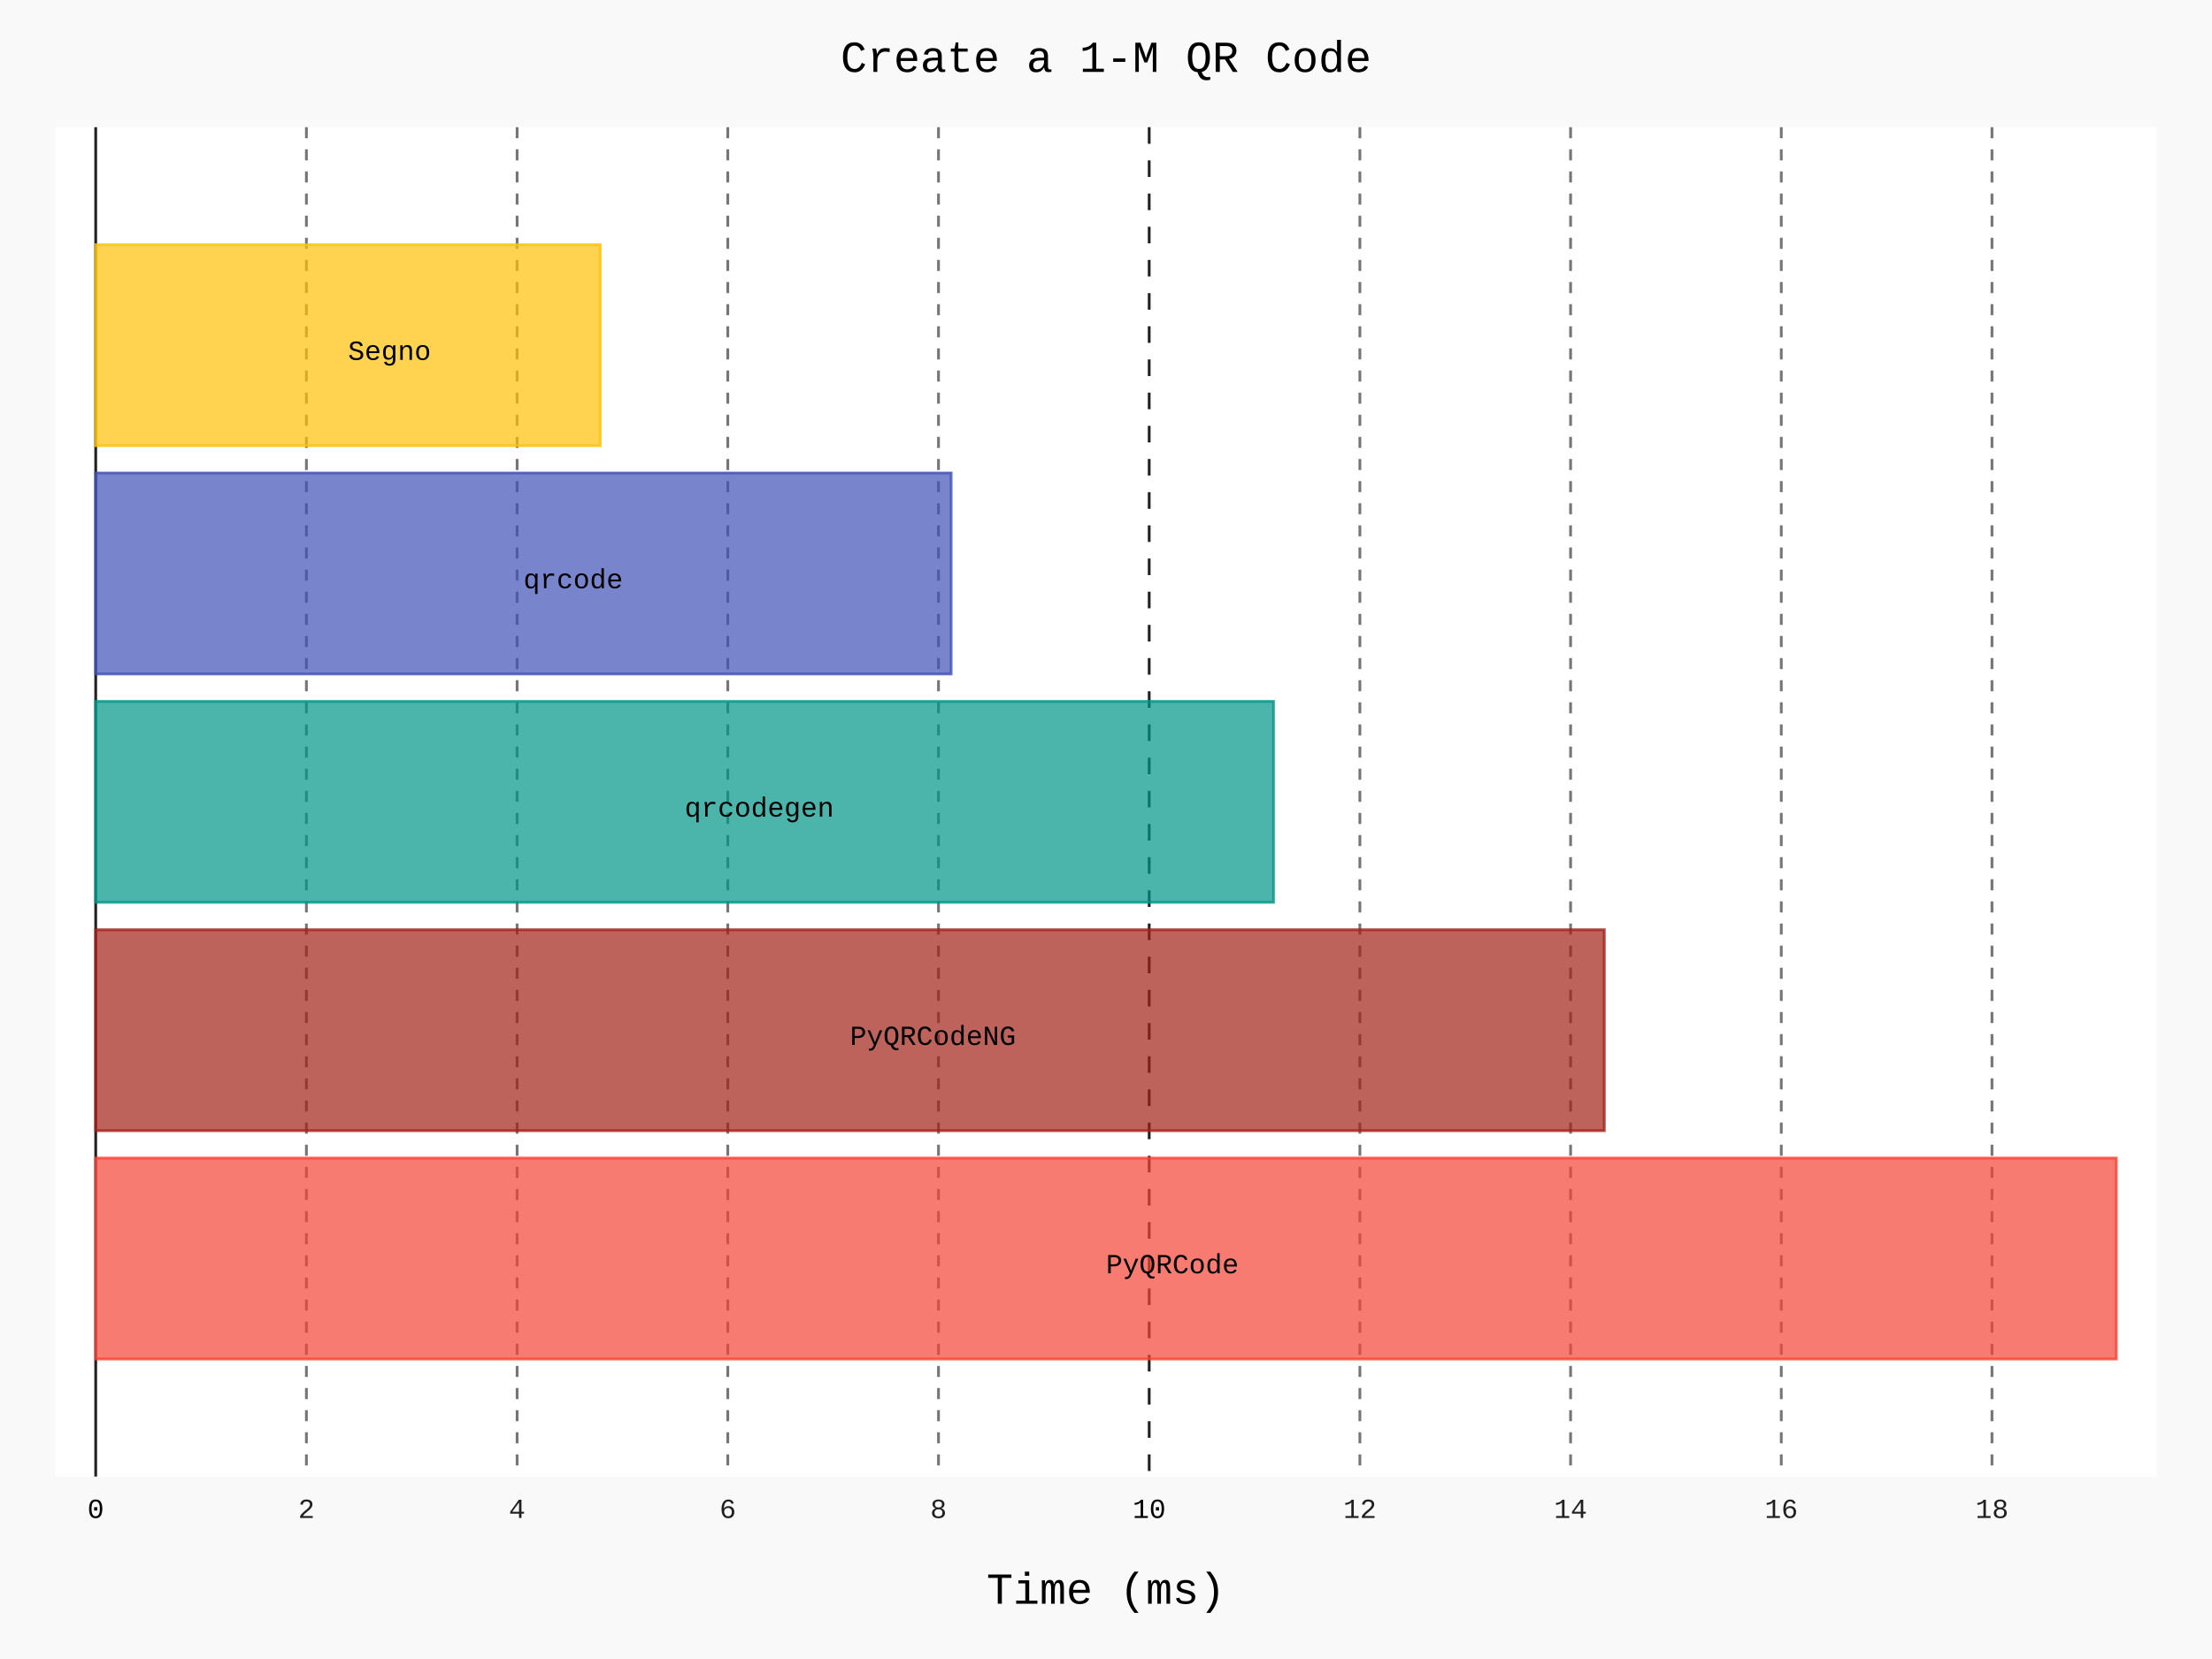
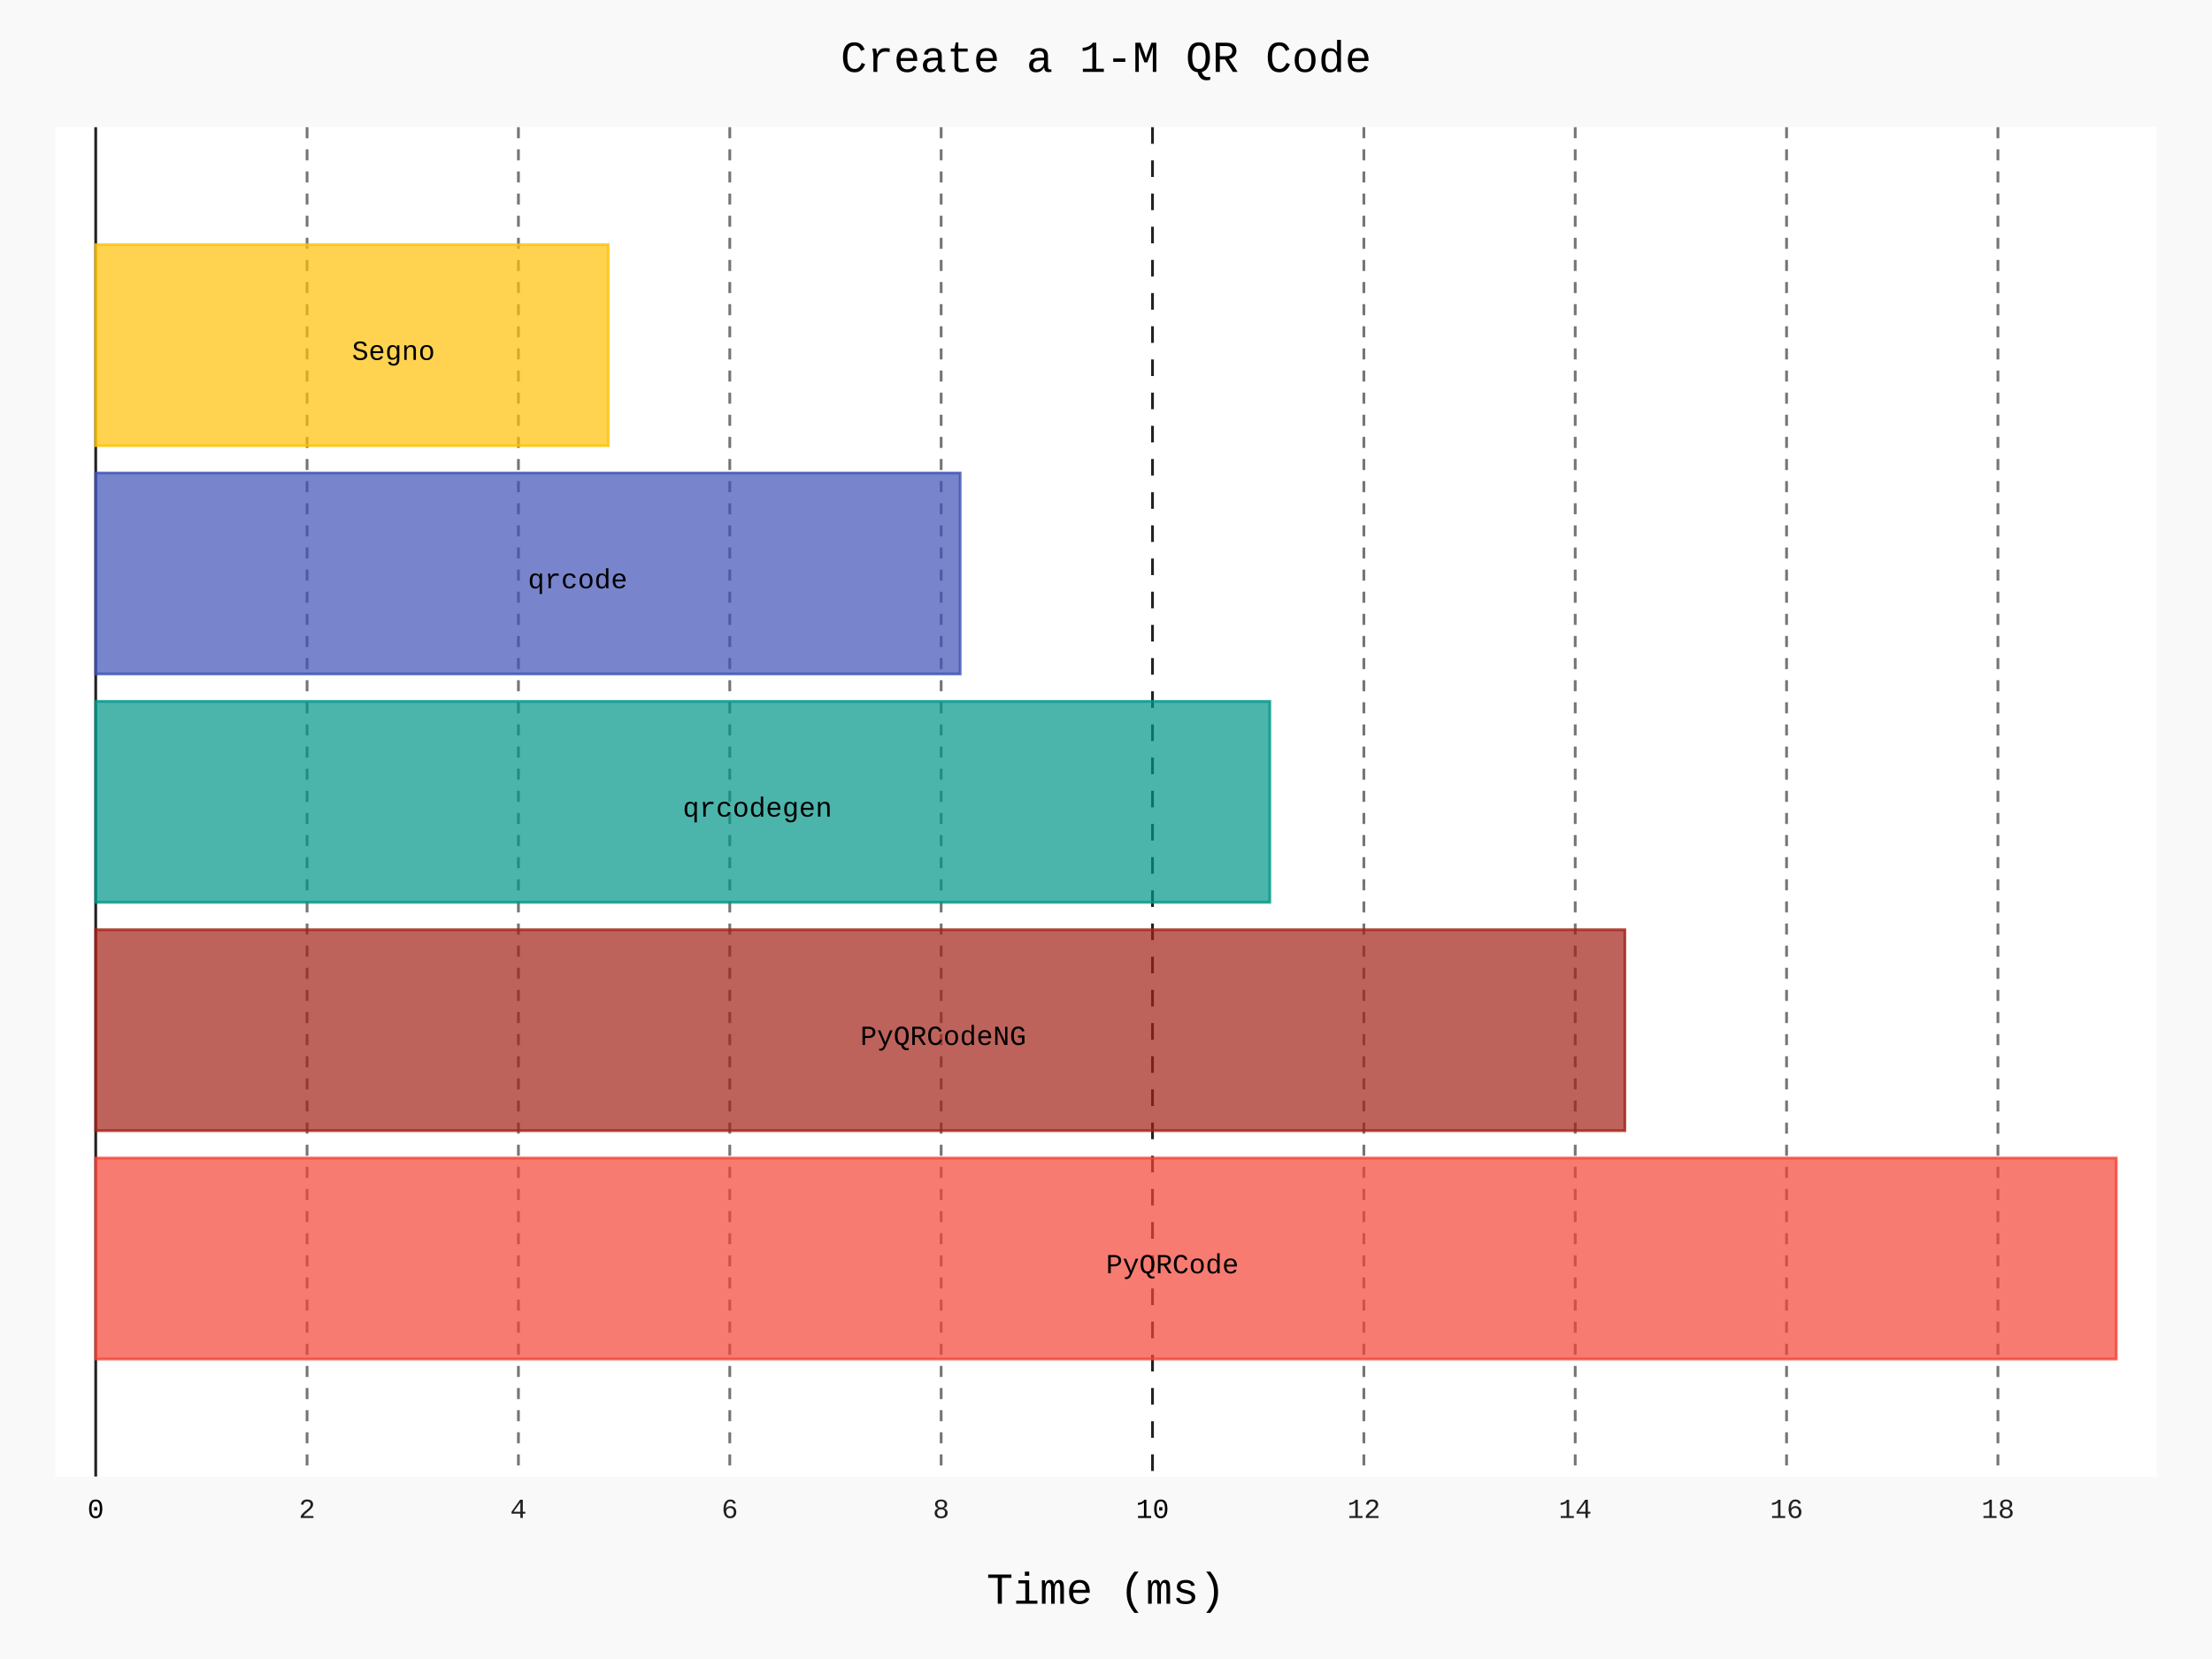
- <svg xmlns="http://www.w3.org/2000/svg" class="pygal-chart" id="chart-f5f319f3-cefb-4654-86bc-4f72aabcf9ec" viewBox="0 0 800 600">
+ <svg xmlns="http://www.w3.org/2000/svg" class="pygal-chart" id="chart-6f0003d7-13d5-40e0-bf0d-76289eb9612d" viewBox="0 0 800 600">
  <defs>
-     <style type="text/css">#chart-f5f319f3-cefb-4654-86bc-4f72aabcf9ec{-webkit-user-select:none;-webkit-font-smoothing:antialiased;font-family:Consolas,"Liberation Mono",Menlo,Courier,monospace}#chart-f5f319f3-cefb-4654-86bc-4f72aabcf9ec .title{font-family:Consolas,"Liberation Mono",Menlo,Courier,monospace;font-size:16px}#chart-f5f319f3-cefb-4654-86bc-4f72aabcf9ec .legends .legend text{font-family:Consolas,"Liberation Mono",Menlo,Courier,monospace;font-size:14px}#chart-f5f319f3-cefb-4654-86bc-4f72aabcf9ec .axis text{font-family:Consolas,"Liberation Mono",Menlo,Courier,monospace;font-size:10px}#chart-f5f319f3-cefb-4654-86bc-4f72aabcf9ec .axis text.major{font-family:Consolas,"Liberation Mono",Menlo,Courier,monospace;font-size:10px}#chart-f5f319f3-cefb-4654-86bc-4f72aabcf9ec .text-overlay text.value{font-family:Consolas,"Liberation Mono",Menlo,Courier,monospace;font-size:16px}#chart-f5f319f3-cefb-4654-86bc-4f72aabcf9ec .text-overlay text.label{font-family:Consolas,"Liberation Mono",Menlo,Courier,monospace;font-size:10px}#chart-f5f319f3-cefb-4654-86bc-4f72aabcf9ec .tooltip{font-family:Consolas,"Liberation Mono",Menlo,Courier,monospace;font-size:14px}#chart-f5f319f3-cefb-4654-86bc-4f72aabcf9ec text.no_data{font-family:Consolas,"Liberation Mono",Menlo,Courier,monospace;font-size:64px}
- #chart-f5f319f3-cefb-4654-86bc-4f72aabcf9ec{background-color:rgba(249,249,249,1)}#chart-f5f319f3-cefb-4654-86bc-4f72aabcf9ec path,#chart-f5f319f3-cefb-4654-86bc-4f72aabcf9ec line,#chart-f5f319f3-cefb-4654-86bc-4f72aabcf9ec rect,#chart-f5f319f3-cefb-4654-86bc-4f72aabcf9ec circle{-webkit-transition:150ms;-moz-transition:150ms;transition:150ms}#chart-f5f319f3-cefb-4654-86bc-4f72aabcf9ec .graph &gt; .background{fill:rgba(249,249,249,1)}#chart-f5f319f3-cefb-4654-86bc-4f72aabcf9ec .plot &gt; .background{fill:rgba(255,255,255,1)}#chart-f5f319f3-cefb-4654-86bc-4f72aabcf9ec .graph{fill:rgba(0,0,0,.87)}#chart-f5f319f3-cefb-4654-86bc-4f72aabcf9ec text.no_data{fill:rgba(0,0,0,1)}#chart-f5f319f3-cefb-4654-86bc-4f72aabcf9ec .title{fill:rgba(0,0,0,1)}#chart-f5f319f3-cefb-4654-86bc-4f72aabcf9ec .legends .legend text{fill:rgba(0,0,0,.87)}#chart-f5f319f3-cefb-4654-86bc-4f72aabcf9ec .legends .legend:hover text{fill:rgba(0,0,0,1)}#chart-f5f319f3-cefb-4654-86bc-4f72aabcf9ec .axis .line{stroke:rgba(0,0,0,1)}#chart-f5f319f3-cefb-4654-86bc-4f72aabcf9ec .axis .guide.line{stroke:rgba(0,0,0,.54)}#chart-f5f319f3-cefb-4654-86bc-4f72aabcf9ec .axis .major.line{stroke:rgba(0,0,0,.87)}#chart-f5f319f3-cefb-4654-86bc-4f72aabcf9ec .axis text.major{fill:rgba(0,0,0,1)}#chart-f5f319f3-cefb-4654-86bc-4f72aabcf9ec .axis.y .guides:hover .guide.line,#chart-f5f319f3-cefb-4654-86bc-4f72aabcf9ec .line-graph .axis.x .guides:hover .guide.line,#chart-f5f319f3-cefb-4654-86bc-4f72aabcf9ec .stackedline-graph .axis.x .guides:hover .guide.line,#chart-f5f319f3-cefb-4654-86bc-4f72aabcf9ec .xy-graph .axis.x .guides:hover .guide.line{stroke:rgba(0,0,0,1)}#chart-f5f319f3-cefb-4654-86bc-4f72aabcf9ec .axis .guides:hover text{fill:rgba(0,0,0,1)}#chart-f5f319f3-cefb-4654-86bc-4f72aabcf9ec .reactive{fill-opacity:.7;stroke-opacity:.8}#chart-f5f319f3-cefb-4654-86bc-4f72aabcf9ec .ci{stroke:rgba(0,0,0,.87)}#chart-f5f319f3-cefb-4654-86bc-4f72aabcf9ec .reactive.active,#chart-f5f319f3-cefb-4654-86bc-4f72aabcf9ec .active .reactive{fill-opacity:.8;stroke-opacity:.9;stroke-width:4}#chart-f5f319f3-cefb-4654-86bc-4f72aabcf9ec .ci .reactive.active{stroke-width:1.5}#chart-f5f319f3-cefb-4654-86bc-4f72aabcf9ec .series text{fill:rgba(0,0,0,1)}#chart-f5f319f3-cefb-4654-86bc-4f72aabcf9ec .tooltip rect{fill:rgba(255,255,255,1);stroke:rgba(0,0,0,1);-webkit-transition:opacity 150ms;-moz-transition:opacity 150ms;transition:opacity 150ms}#chart-f5f319f3-cefb-4654-86bc-4f72aabcf9ec .tooltip .label{fill:rgba(0,0,0,.87)}#chart-f5f319f3-cefb-4654-86bc-4f72aabcf9ec .tooltip .label{fill:rgba(0,0,0,.87)}#chart-f5f319f3-cefb-4654-86bc-4f72aabcf9ec .tooltip .legend{font-size:.8em;fill:rgba(0,0,0,.54)}#chart-f5f319f3-cefb-4654-86bc-4f72aabcf9ec .tooltip .x_label{font-size:.6em;fill:rgba(0,0,0,1)}#chart-f5f319f3-cefb-4654-86bc-4f72aabcf9ec .tooltip .xlink{font-size:.5em;text-decoration:underline}#chart-f5f319f3-cefb-4654-86bc-4f72aabcf9ec .tooltip .value{font-size:1.5em}#chart-f5f319f3-cefb-4654-86bc-4f72aabcf9ec .bound{font-size:.5em}#chart-f5f319f3-cefb-4654-86bc-4f72aabcf9ec .max-value{font-size:.75em;fill:rgba(0,0,0,.54)}#chart-f5f319f3-cefb-4654-86bc-4f72aabcf9ec .map-element{fill:rgba(255,255,255,1);stroke:rgba(0,0,0,.54) !important}#chart-f5f319f3-cefb-4654-86bc-4f72aabcf9ec .map-element .reactive{fill-opacity:inherit;stroke-opacity:inherit}#chart-f5f319f3-cefb-4654-86bc-4f72aabcf9ec .color-0,#chart-f5f319f3-cefb-4654-86bc-4f72aabcf9ec .color-0 a:visited{stroke:#F44336;fill:#F44336}#chart-f5f319f3-cefb-4654-86bc-4f72aabcf9ec .color-1,#chart-f5f319f3-cefb-4654-86bc-4f72aabcf9ec .color-1 a:visited{stroke:#3F51B5;fill:#3F51B5}#chart-f5f319f3-cefb-4654-86bc-4f72aabcf9ec .color-2,#chart-f5f319f3-cefb-4654-86bc-4f72aabcf9ec .color-2 a:visited{stroke:#009688;fill:#009688}#chart-f5f319f3-cefb-4654-86bc-4f72aabcf9ec .color-3,#chart-f5f319f3-cefb-4654-86bc-4f72aabcf9ec .color-3 a:visited{stroke:#FFC107;fill:#FFC107}#chart-f5f319f3-cefb-4654-86bc-4f72aabcf9ec .color-4,#chart-f5f319f3-cefb-4654-86bc-4f72aabcf9ec .color-4 a:visited{stroke:#FF5722;fill:#FF5722}#chart-f5f319f3-cefb-4654-86bc-4f72aabcf9ec .text-overlay .color-0 text{fill:black}#chart-f5f319f3-cefb-4654-86bc-4f72aabcf9ec .text-overlay .color-1 text{fill:black}#chart-f5f319f3-cefb-4654-86bc-4f72aabcf9ec .text-overlay .color-2 text{fill:black}#chart-f5f319f3-cefb-4654-86bc-4f72aabcf9ec .text-overlay .color-3 text{fill:black}#chart-f5f319f3-cefb-4654-86bc-4f72aabcf9ec .text-overlay .color-4 text{fill:black}
- #chart-f5f319f3-cefb-4654-86bc-4f72aabcf9ec text.no_data{text-anchor:middle}#chart-f5f319f3-cefb-4654-86bc-4f72aabcf9ec .guide.line{fill:none}#chart-f5f319f3-cefb-4654-86bc-4f72aabcf9ec .centered{text-anchor:middle}#chart-f5f319f3-cefb-4654-86bc-4f72aabcf9ec .title{text-anchor:middle}#chart-f5f319f3-cefb-4654-86bc-4f72aabcf9ec .legends .legend text{fill-opacity:1}#chart-f5f319f3-cefb-4654-86bc-4f72aabcf9ec .axis.x text{text-anchor:middle}#chart-f5f319f3-cefb-4654-86bc-4f72aabcf9ec .axis.x:not(.web) text[transform]{text-anchor:start}#chart-f5f319f3-cefb-4654-86bc-4f72aabcf9ec .axis.x:not(.web) text[transform].backwards{text-anchor:end}#chart-f5f319f3-cefb-4654-86bc-4f72aabcf9ec .axis.y text{text-anchor:end}#chart-f5f319f3-cefb-4654-86bc-4f72aabcf9ec .axis.y text[transform].backwards{text-anchor:start}#chart-f5f319f3-cefb-4654-86bc-4f72aabcf9ec .axis.y2 text{text-anchor:start}#chart-f5f319f3-cefb-4654-86bc-4f72aabcf9ec .axis.y2 text[transform].backwards{text-anchor:end}#chart-f5f319f3-cefb-4654-86bc-4f72aabcf9ec .axis .guide.line{stroke-dasharray:4,4}#chart-f5f319f3-cefb-4654-86bc-4f72aabcf9ec .axis .major.guide.line{stroke-dasharray:6,6}#chart-f5f319f3-cefb-4654-86bc-4f72aabcf9ec .horizontal .axis.y .guide.line,#chart-f5f319f3-cefb-4654-86bc-4f72aabcf9ec .horizontal .axis.y2 .guide.line,#chart-f5f319f3-cefb-4654-86bc-4f72aabcf9ec .vertical .axis.x .guide.line{opacity:0}#chart-f5f319f3-cefb-4654-86bc-4f72aabcf9ec .horizontal .axis.always_show .guide.line,#chart-f5f319f3-cefb-4654-86bc-4f72aabcf9ec .vertical .axis.always_show .guide.line{opacity:1 !important}#chart-f5f319f3-cefb-4654-86bc-4f72aabcf9ec .axis.y .guides:hover .guide.line,#chart-f5f319f3-cefb-4654-86bc-4f72aabcf9ec .axis.y2 .guides:hover .guide.line,#chart-f5f319f3-cefb-4654-86bc-4f72aabcf9ec .axis.x .guides:hover .guide.line{opacity:1}#chart-f5f319f3-cefb-4654-86bc-4f72aabcf9ec .axis .guides:hover text{opacity:1}#chart-f5f319f3-cefb-4654-86bc-4f72aabcf9ec .nofill{fill:none}#chart-f5f319f3-cefb-4654-86bc-4f72aabcf9ec .subtle-fill{fill-opacity:.2}#chart-f5f319f3-cefb-4654-86bc-4f72aabcf9ec .dot{stroke-width:1px;fill-opacity:1}#chart-f5f319f3-cefb-4654-86bc-4f72aabcf9ec .dot.active{stroke-width:5px}#chart-f5f319f3-cefb-4654-86bc-4f72aabcf9ec .dot.negative{fill:transparent}#chart-f5f319f3-cefb-4654-86bc-4f72aabcf9ec text,#chart-f5f319f3-cefb-4654-86bc-4f72aabcf9ec tspan{stroke:none !important}#chart-f5f319f3-cefb-4654-86bc-4f72aabcf9ec .series text.active{opacity:1}#chart-f5f319f3-cefb-4654-86bc-4f72aabcf9ec .tooltip rect{fill-opacity:.95;stroke-width:.5}#chart-f5f319f3-cefb-4654-86bc-4f72aabcf9ec .tooltip text{fill-opacity:1}#chart-f5f319f3-cefb-4654-86bc-4f72aabcf9ec .showable{visibility:hidden}#chart-f5f319f3-cefb-4654-86bc-4f72aabcf9ec .showable.shown{visibility:visible}#chart-f5f319f3-cefb-4654-86bc-4f72aabcf9ec .gauge-background{fill:rgba(229,229,229,1);stroke:none}#chart-f5f319f3-cefb-4654-86bc-4f72aabcf9ec .bg-lines{stroke:rgba(249,249,249,1);stroke-width:2px}</style>
+     <style type="text/css">#chart-6f0003d7-13d5-40e0-bf0d-76289eb9612d{-webkit-user-select:none;-webkit-font-smoothing:antialiased;font-family:Consolas,"Liberation Mono",Menlo,Courier,monospace}#chart-6f0003d7-13d5-40e0-bf0d-76289eb9612d .title{font-family:Consolas,"Liberation Mono",Menlo,Courier,monospace;font-size:16px}#chart-6f0003d7-13d5-40e0-bf0d-76289eb9612d .legends .legend text{font-family:Consolas,"Liberation Mono",Menlo,Courier,monospace;font-size:14px}#chart-6f0003d7-13d5-40e0-bf0d-76289eb9612d .axis text{font-family:Consolas,"Liberation Mono",Menlo,Courier,monospace;font-size:10px}#chart-6f0003d7-13d5-40e0-bf0d-76289eb9612d .axis text.major{font-family:Consolas,"Liberation Mono",Menlo,Courier,monospace;font-size:10px}#chart-6f0003d7-13d5-40e0-bf0d-76289eb9612d .text-overlay text.value{font-family:Consolas,"Liberation Mono",Menlo,Courier,monospace;font-size:16px}#chart-6f0003d7-13d5-40e0-bf0d-76289eb9612d .text-overlay text.label{font-family:Consolas,"Liberation Mono",Menlo,Courier,monospace;font-size:10px}#chart-6f0003d7-13d5-40e0-bf0d-76289eb9612d .tooltip{font-family:Consolas,"Liberation Mono",Menlo,Courier,monospace;font-size:14px}#chart-6f0003d7-13d5-40e0-bf0d-76289eb9612d text.no_data{font-family:Consolas,"Liberation Mono",Menlo,Courier,monospace;font-size:64px}
+ #chart-6f0003d7-13d5-40e0-bf0d-76289eb9612d{background-color:rgba(249,249,249,1)}#chart-6f0003d7-13d5-40e0-bf0d-76289eb9612d path,#chart-6f0003d7-13d5-40e0-bf0d-76289eb9612d line,#chart-6f0003d7-13d5-40e0-bf0d-76289eb9612d rect,#chart-6f0003d7-13d5-40e0-bf0d-76289eb9612d circle{-webkit-transition:150ms;-moz-transition:150ms;transition:150ms}#chart-6f0003d7-13d5-40e0-bf0d-76289eb9612d .graph &gt; .background{fill:rgba(249,249,249,1)}#chart-6f0003d7-13d5-40e0-bf0d-76289eb9612d .plot &gt; .background{fill:rgba(255,255,255,1)}#chart-6f0003d7-13d5-40e0-bf0d-76289eb9612d .graph{fill:rgba(0,0,0,.87)}#chart-6f0003d7-13d5-40e0-bf0d-76289eb9612d text.no_data{fill:rgba(0,0,0,1)}#chart-6f0003d7-13d5-40e0-bf0d-76289eb9612d .title{fill:rgba(0,0,0,1)}#chart-6f0003d7-13d5-40e0-bf0d-76289eb9612d .legends .legend text{fill:rgba(0,0,0,.87)}#chart-6f0003d7-13d5-40e0-bf0d-76289eb9612d .legends .legend:hover text{fill:rgba(0,0,0,1)}#chart-6f0003d7-13d5-40e0-bf0d-76289eb9612d .axis .line{stroke:rgba(0,0,0,1)}#chart-6f0003d7-13d5-40e0-bf0d-76289eb9612d .axis .guide.line{stroke:rgba(0,0,0,.54)}#chart-6f0003d7-13d5-40e0-bf0d-76289eb9612d .axis .major.line{stroke:rgba(0,0,0,.87)}#chart-6f0003d7-13d5-40e0-bf0d-76289eb9612d .axis text.major{fill:rgba(0,0,0,1)}#chart-6f0003d7-13d5-40e0-bf0d-76289eb9612d .axis.y .guides:hover .guide.line,#chart-6f0003d7-13d5-40e0-bf0d-76289eb9612d .line-graph .axis.x .guides:hover .guide.line,#chart-6f0003d7-13d5-40e0-bf0d-76289eb9612d .stackedline-graph .axis.x .guides:hover .guide.line,#chart-6f0003d7-13d5-40e0-bf0d-76289eb9612d .xy-graph .axis.x .guides:hover .guide.line{stroke:rgba(0,0,0,1)}#chart-6f0003d7-13d5-40e0-bf0d-76289eb9612d .axis .guides:hover text{fill:rgba(0,0,0,1)}#chart-6f0003d7-13d5-40e0-bf0d-76289eb9612d .reactive{fill-opacity:.7;stroke-opacity:.8}#chart-6f0003d7-13d5-40e0-bf0d-76289eb9612d .ci{stroke:rgba(0,0,0,.87)}#chart-6f0003d7-13d5-40e0-bf0d-76289eb9612d .reactive.active,#chart-6f0003d7-13d5-40e0-bf0d-76289eb9612d .active .reactive{fill-opacity:.8;stroke-opacity:.9;stroke-width:4}#chart-6f0003d7-13d5-40e0-bf0d-76289eb9612d .ci .reactive.active{stroke-width:1.5}#chart-6f0003d7-13d5-40e0-bf0d-76289eb9612d .series text{fill:rgba(0,0,0,1)}#chart-6f0003d7-13d5-40e0-bf0d-76289eb9612d .tooltip rect{fill:rgba(255,255,255,1);stroke:rgba(0,0,0,1);-webkit-transition:opacity 150ms;-moz-transition:opacity 150ms;transition:opacity 150ms}#chart-6f0003d7-13d5-40e0-bf0d-76289eb9612d .tooltip .label{fill:rgba(0,0,0,.87)}#chart-6f0003d7-13d5-40e0-bf0d-76289eb9612d .tooltip .label{fill:rgba(0,0,0,.87)}#chart-6f0003d7-13d5-40e0-bf0d-76289eb9612d .tooltip .legend{font-size:.8em;fill:rgba(0,0,0,.54)}#chart-6f0003d7-13d5-40e0-bf0d-76289eb9612d .tooltip .x_label{font-size:.6em;fill:rgba(0,0,0,1)}#chart-6f0003d7-13d5-40e0-bf0d-76289eb9612d .tooltip .xlink{font-size:.5em;text-decoration:underline}#chart-6f0003d7-13d5-40e0-bf0d-76289eb9612d .tooltip .value{font-size:1.5em}#chart-6f0003d7-13d5-40e0-bf0d-76289eb9612d .bound{font-size:.5em}#chart-6f0003d7-13d5-40e0-bf0d-76289eb9612d .max-value{font-size:.75em;fill:rgba(0,0,0,.54)}#chart-6f0003d7-13d5-40e0-bf0d-76289eb9612d .map-element{fill:rgba(255,255,255,1);stroke:rgba(0,0,0,.54) !important}#chart-6f0003d7-13d5-40e0-bf0d-76289eb9612d .map-element .reactive{fill-opacity:inherit;stroke-opacity:inherit}#chart-6f0003d7-13d5-40e0-bf0d-76289eb9612d .color-0,#chart-6f0003d7-13d5-40e0-bf0d-76289eb9612d .color-0 a:visited{stroke:#F44336;fill:#F44336}#chart-6f0003d7-13d5-40e0-bf0d-76289eb9612d .color-1,#chart-6f0003d7-13d5-40e0-bf0d-76289eb9612d .color-1 a:visited{stroke:#3F51B5;fill:#3F51B5}#chart-6f0003d7-13d5-40e0-bf0d-76289eb9612d .color-2,#chart-6f0003d7-13d5-40e0-bf0d-76289eb9612d .color-2 a:visited{stroke:#009688;fill:#009688}#chart-6f0003d7-13d5-40e0-bf0d-76289eb9612d .color-3,#chart-6f0003d7-13d5-40e0-bf0d-76289eb9612d .color-3 a:visited{stroke:#FFC107;fill:#FFC107}#chart-6f0003d7-13d5-40e0-bf0d-76289eb9612d .color-4,#chart-6f0003d7-13d5-40e0-bf0d-76289eb9612d .color-4 a:visited{stroke:#FF5722;fill:#FF5722}#chart-6f0003d7-13d5-40e0-bf0d-76289eb9612d .text-overlay .color-0 text{fill:black}#chart-6f0003d7-13d5-40e0-bf0d-76289eb9612d .text-overlay .color-1 text{fill:black}#chart-6f0003d7-13d5-40e0-bf0d-76289eb9612d .text-overlay .color-2 text{fill:black}#chart-6f0003d7-13d5-40e0-bf0d-76289eb9612d .text-overlay .color-3 text{fill:black}#chart-6f0003d7-13d5-40e0-bf0d-76289eb9612d .text-overlay .color-4 text{fill:black}
+ #chart-6f0003d7-13d5-40e0-bf0d-76289eb9612d text.no_data{text-anchor:middle}#chart-6f0003d7-13d5-40e0-bf0d-76289eb9612d .guide.line{fill:none}#chart-6f0003d7-13d5-40e0-bf0d-76289eb9612d .centered{text-anchor:middle}#chart-6f0003d7-13d5-40e0-bf0d-76289eb9612d .title{text-anchor:middle}#chart-6f0003d7-13d5-40e0-bf0d-76289eb9612d .legends .legend text{fill-opacity:1}#chart-6f0003d7-13d5-40e0-bf0d-76289eb9612d .axis.x text{text-anchor:middle}#chart-6f0003d7-13d5-40e0-bf0d-76289eb9612d .axis.x:not(.web) text[transform]{text-anchor:start}#chart-6f0003d7-13d5-40e0-bf0d-76289eb9612d .axis.x:not(.web) text[transform].backwards{text-anchor:end}#chart-6f0003d7-13d5-40e0-bf0d-76289eb9612d .axis.y text{text-anchor:end}#chart-6f0003d7-13d5-40e0-bf0d-76289eb9612d .axis.y text[transform].backwards{text-anchor:start}#chart-6f0003d7-13d5-40e0-bf0d-76289eb9612d .axis.y2 text{text-anchor:start}#chart-6f0003d7-13d5-40e0-bf0d-76289eb9612d .axis.y2 text[transform].backwards{text-anchor:end}#chart-6f0003d7-13d5-40e0-bf0d-76289eb9612d .axis .guide.line{stroke-dasharray:4,4}#chart-6f0003d7-13d5-40e0-bf0d-76289eb9612d .axis .major.guide.line{stroke-dasharray:6,6}#chart-6f0003d7-13d5-40e0-bf0d-76289eb9612d .horizontal .axis.y .guide.line,#chart-6f0003d7-13d5-40e0-bf0d-76289eb9612d .horizontal .axis.y2 .guide.line,#chart-6f0003d7-13d5-40e0-bf0d-76289eb9612d .vertical .axis.x .guide.line{opacity:0}#chart-6f0003d7-13d5-40e0-bf0d-76289eb9612d .horizontal .axis.always_show .guide.line,#chart-6f0003d7-13d5-40e0-bf0d-76289eb9612d .vertical .axis.always_show .guide.line{opacity:1 !important}#chart-6f0003d7-13d5-40e0-bf0d-76289eb9612d .axis.y .guides:hover .guide.line,#chart-6f0003d7-13d5-40e0-bf0d-76289eb9612d .axis.y2 .guides:hover .guide.line,#chart-6f0003d7-13d5-40e0-bf0d-76289eb9612d .axis.x .guides:hover .guide.line{opacity:1}#chart-6f0003d7-13d5-40e0-bf0d-76289eb9612d .axis .guides:hover text{opacity:1}#chart-6f0003d7-13d5-40e0-bf0d-76289eb9612d .nofill{fill:none}#chart-6f0003d7-13d5-40e0-bf0d-76289eb9612d .subtle-fill{fill-opacity:.2}#chart-6f0003d7-13d5-40e0-bf0d-76289eb9612d .dot{stroke-width:1px;fill-opacity:1}#chart-6f0003d7-13d5-40e0-bf0d-76289eb9612d .dot.active{stroke-width:5px}#chart-6f0003d7-13d5-40e0-bf0d-76289eb9612d .dot.negative{fill:transparent}#chart-6f0003d7-13d5-40e0-bf0d-76289eb9612d text,#chart-6f0003d7-13d5-40e0-bf0d-76289eb9612d tspan{stroke:none !important}#chart-6f0003d7-13d5-40e0-bf0d-76289eb9612d .series text.active{opacity:1}#chart-6f0003d7-13d5-40e0-bf0d-76289eb9612d .tooltip rect{fill-opacity:.95;stroke-width:.5}#chart-6f0003d7-13d5-40e0-bf0d-76289eb9612d .tooltip text{fill-opacity:1}#chart-6f0003d7-13d5-40e0-bf0d-76289eb9612d .showable{visibility:hidden}#chart-6f0003d7-13d5-40e0-bf0d-76289eb9612d .showable.shown{visibility:visible}#chart-6f0003d7-13d5-40e0-bf0d-76289eb9612d .gauge-background{fill:rgba(229,229,229,1);stroke:none}#chart-6f0003d7-13d5-40e0-bf0d-76289eb9612d .bg-lines{stroke:rgba(249,249,249,1);stroke-width:2px}</style>
  </defs>
  <g class="graph horizontalbar-graph horizontal">
    <rect class="background" height="600" width="800" x="0" y="0" />
    <g class="plot" transform="translate(20, 46)">
      <rect class="background" height="488" width="760" x="0" y="0" />
      <g class="axis x always_show">
        <g class="guides">
          <path class="axis major line" d="M14.615 0 v488" />
          <text class="major" x="14.615" y="503.0">0</text>
        </g>
        <g class="guides">
-           <path class="guide line" d="M90.817 0 v488" />
-           <text class="" x="90.817" y="503.0">2</text>
+           <path class="guide line" d="M91.056 0 v488" />
+           <text class="" x="91.056" y="503.0">2</text>
        </g>
        <g class="guides">
-           <path class="guide line" d="M167.018 0 v488" />
-           <text class="" x="167.018" y="503.0">4</text>
+           <path class="guide line" d="M167.496 0 v488" />
+           <text class="" x="167.496" y="503.0">4</text>
        </g>
        <g class="guides">
-           <path class="guide line" d="M243.219 0 v488" />
-           <text class="" x="243.219" y="503.0">6</text>
+           <path class="guide line" d="M243.936 0 v488" />
+           <text class="" x="243.936" y="503.0">6</text>
        </g>
        <g class="guides">
-           <path class="guide line" d="M319.42 0 v488" />
-           <text class="" x="319.42" y="503.0">8</text>
+           <path class="guide line" d="M320.377 0 v488" />
+           <text class="" x="320.377" y="503.0">8</text>
        </g>
        <g class="guides">
-           <path class="major guide line" d="M395.621 0 v488" />
-           <text class="major" x="395.621" y="503.0">10</text>
+           <path class="major guide line" d="M396.817 0 v488" />
+           <text class="major" x="396.817" y="503.0">10</text>
        </g>
        <g class="guides">
-           <path class="guide line" d="M471.822 0 v488" />
-           <text class="" x="471.822" y="503.0">12</text>
+           <path class="guide line" d="M473.257 0 v488" />
+           <text class="" x="473.257" y="503.0">12</text>
        </g>
        <g class="guides">
-           <path class="guide line" d="M548.024 0 v488" />
-           <text class="" x="548.024" y="503.0">14</text>
+           <path class="guide line" d="M549.697 0 v488" />
+           <text class="" x="549.697" y="503.0">14</text>
        </g>
        <g class="guides">
-           <path class="guide line" d="M624.225 0 v488" />
-           <text class="" x="624.225" y="503.0">16</text>
+           <path class="guide line" d="M626.138 0 v488" />
+           <text class="" x="626.138" y="503.0">16</text>
        </g>
        <g class="guides">
-           <path class="guide line" d="M700.426 0 v488" />
-           <text class="" x="700.426" y="503.0">18</text>
+           <path class="guide line" d="M702.578 0 v488" />
+           <text class="" x="702.578" y="503.0">18</text>
        </g>
      </g>
      <g class="series serie-4 color-4">
        <g class="bars">
          <g class="bar" style="fill: #F44336; stroke: #F44336">
            <rect class="rect reactive tooltip-trigger" height="72.674" rx="0" ry="0" width="730.769" x="14.615" y="372.832" />
          </g>
        </g>
      </g>
      <g class="series serie-3 color-3">
        <g class="bars">
          <g class="bar" style="fill: #A22118; stroke: #A22118">
-             <rect class="rect reactive tooltip-trigger" height="72.674" rx="0" ry="0" width="545.6" x="14.615" y="290.247" />
+             <rect class="rect reactive tooltip-trigger" height="72.674" rx="0" ry="0" width="553.046" x="14.615" y="290.247" />
          </g>
        </g>
      </g>
      <g class="series serie-2 color-2">
        <g class="bars">
          <g class="bar" style="fill: #009688; stroke: #009688">
-             <rect class="rect reactive tooltip-trigger" height="72.674" rx="0" ry="0" width="425.965" x="14.615" y="207.663" />
+             <rect class="rect reactive tooltip-trigger" height="72.674" rx="0" ry="0" width="424.626" x="14.615" y="207.663" />
          </g>
        </g>
      </g>
      <g class="series serie-1 color-1">
        <g class="bars">
          <g class="bar" style="fill: #3F51B5; stroke: #3F51B5">
-             <rect class="rect reactive tooltip-trigger" height="72.674" rx="0" ry="0" width="309.377" x="14.615" y="125.078" />
+             <rect class="rect reactive tooltip-trigger" height="72.674" rx="0" ry="0" width="312.641" x="14.615" y="125.078" />
          </g>
        </g>
      </g>
      <g class="series serie-0 color-0">
        <g class="bars">
          <g class="bar" style="fill: #FFC107; stroke: #FFC107">
-             <rect class="rect reactive tooltip-trigger" height="72.674" rx="0" ry="0" width="182.502" x="14.615" y="42.494" />
+             <rect class="rect reactive tooltip-trigger" height="72.674" rx="0" ry="0" width="185.368" x="14.615" y="42.494" />
          </g>
        </g>
      </g>
    </g>
    <g class="titles">
      <text class="title plot_title" x="400.0" y="26">Create a 1-M QR Code</text>
      <text class="title" x="400.0" y="580">Time (ms)</text>
    </g>
    <g class="plot overlay" transform="translate(20, 46)">
      <g class="series serie-4 color-4" />
      <g class="series serie-3 color-3" />
      <g class="series serie-2 color-2" />
      <g class="series serie-1 color-1" />
      <g class="series serie-0 color-0" />
    </g>
    <g class="plot text-overlay" transform="translate(20, 46)">
      <g class="series serie-4 color-4">
        <text class="label" x="380.0" y="414.503">PyQRCode</text>
      </g>
      <g class="series serie-3 color-3">
-         <text class="label" x="287.416" y="331.918">PyQRCodeNG</text>
+         <text class="label" x="291.138" y="331.918">PyQRCodeNG</text>
      </g>
      <g class="series serie-2 color-2">
-         <text class="label" x="227.598" y="249.333">qrcodegen</text>
+         <text class="label" x="226.928" y="249.333">qrcodegen</text>
      </g>
      <g class="series serie-1 color-1">
-         <text class="label" x="169.304" y="166.749">qrcode</text>
+         <text class="label" x="170.936" y="166.749">qrcode</text>
      </g>
      <g class="series serie-0 color-0">
-         <text class="label" x="105.866" y="84.164">Segno</text>
+         <text class="label" x="107.299" y="84.164">Segno</text>
      </g>
    </g>
    <g class="plot tooltip-overlay" transform="translate(20, 46)">
      <g class="tooltip" style="opacity: 0" transform="translate(0 0)">
        <rect class="tooltip-box" height="0" rx="0" ry="0" width="0" />
        <g class="text" />
      </g>
    </g>
  </g>
</svg>
